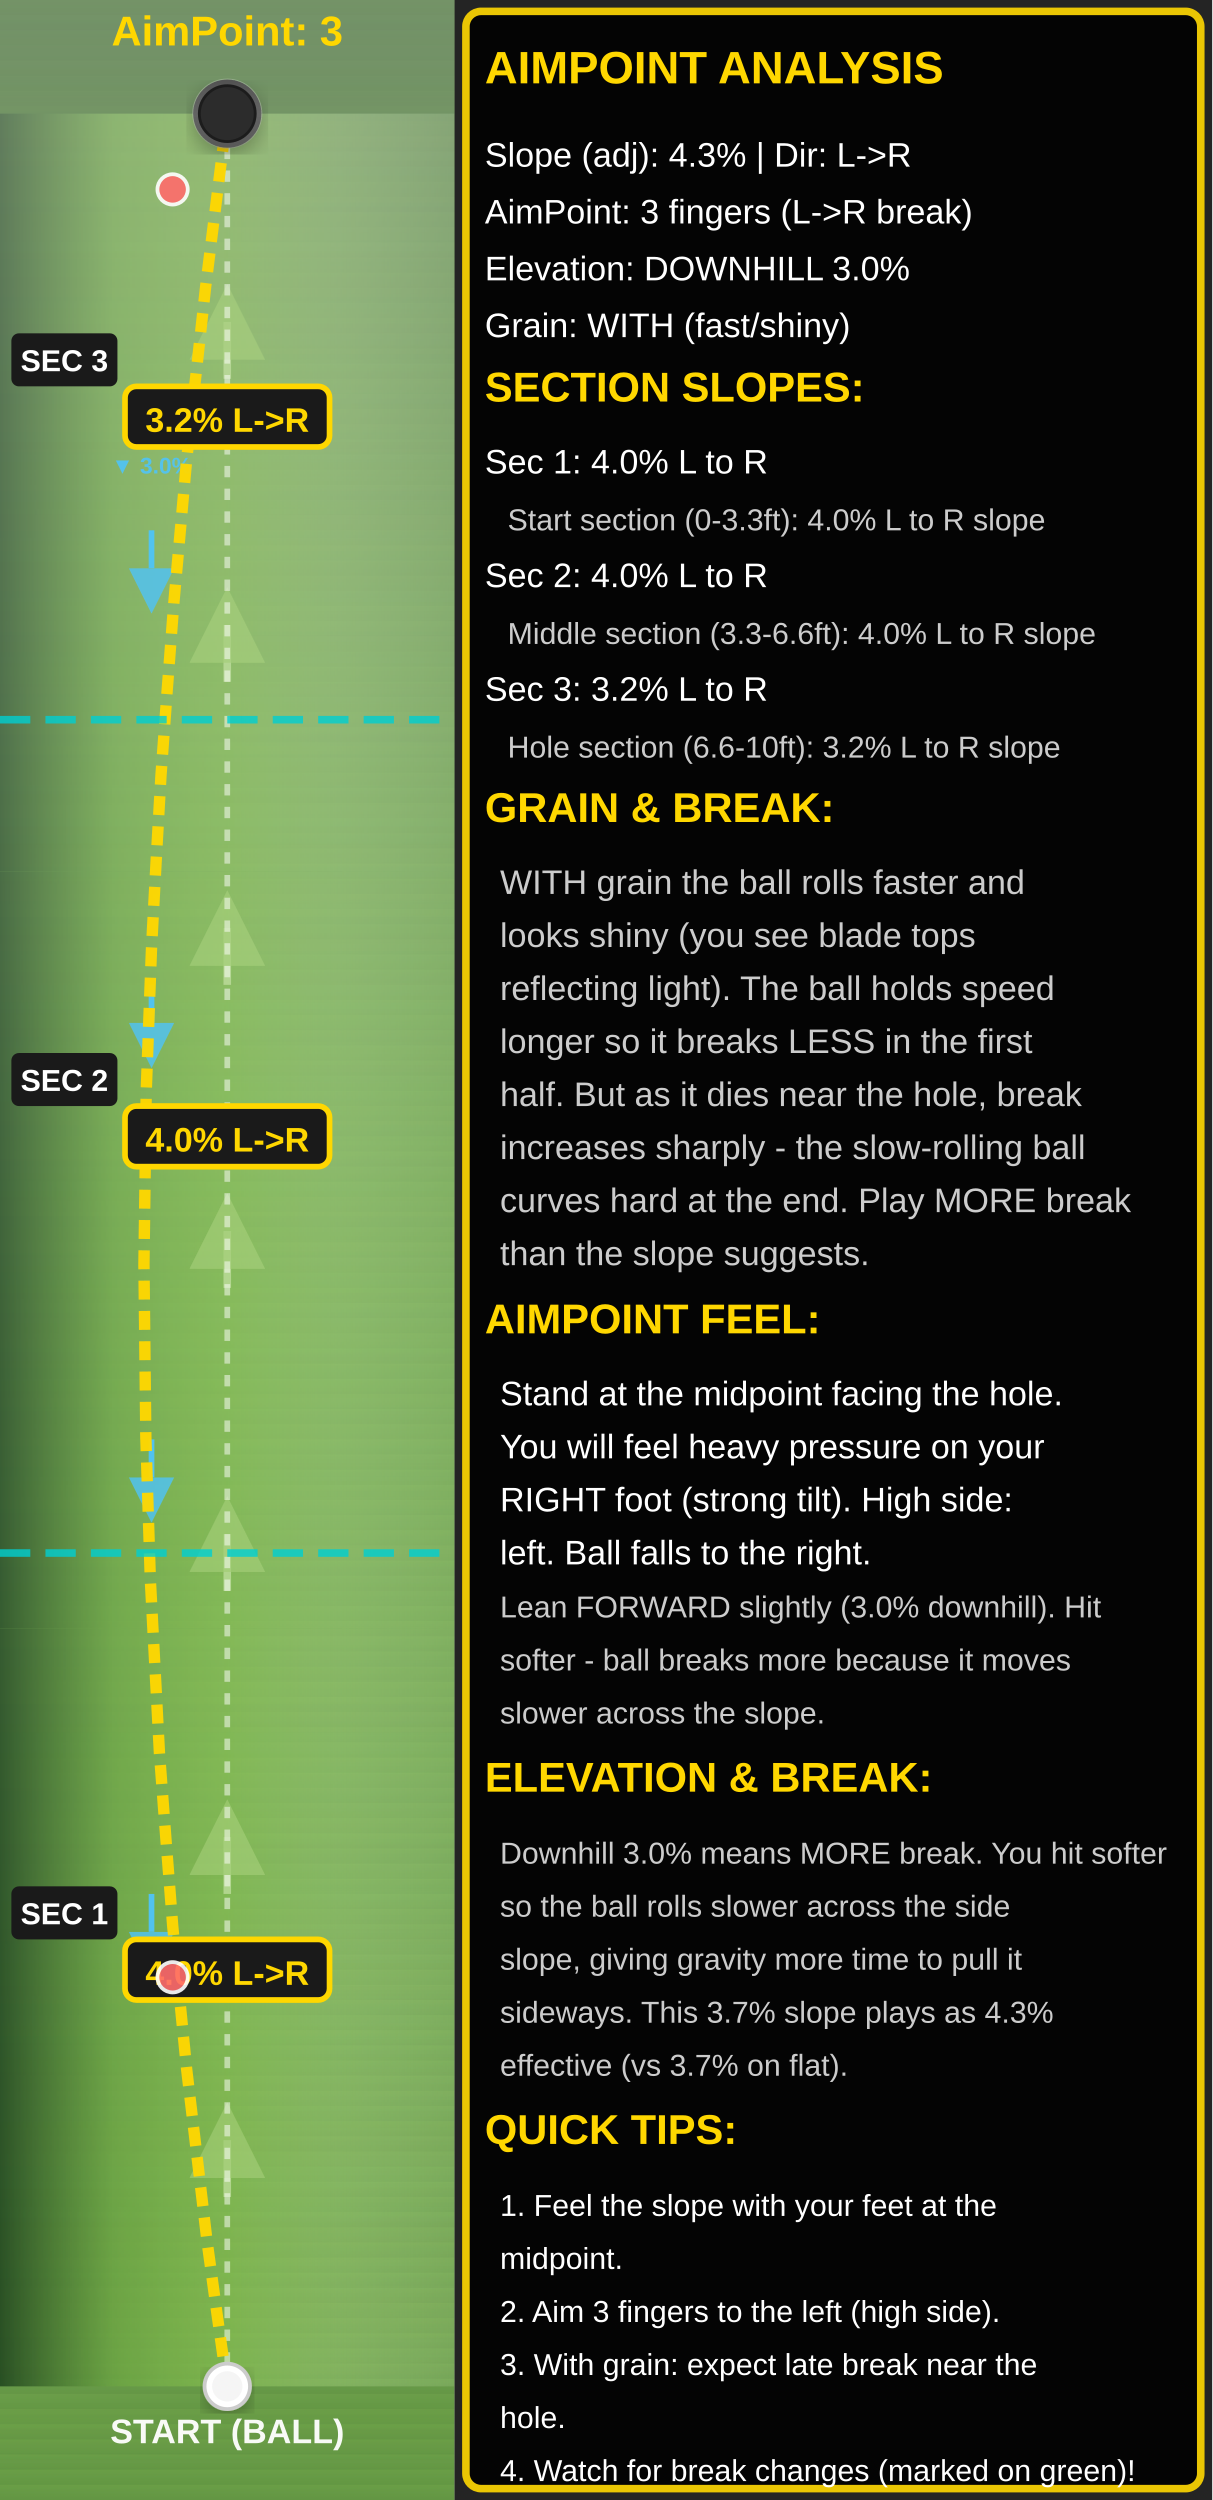
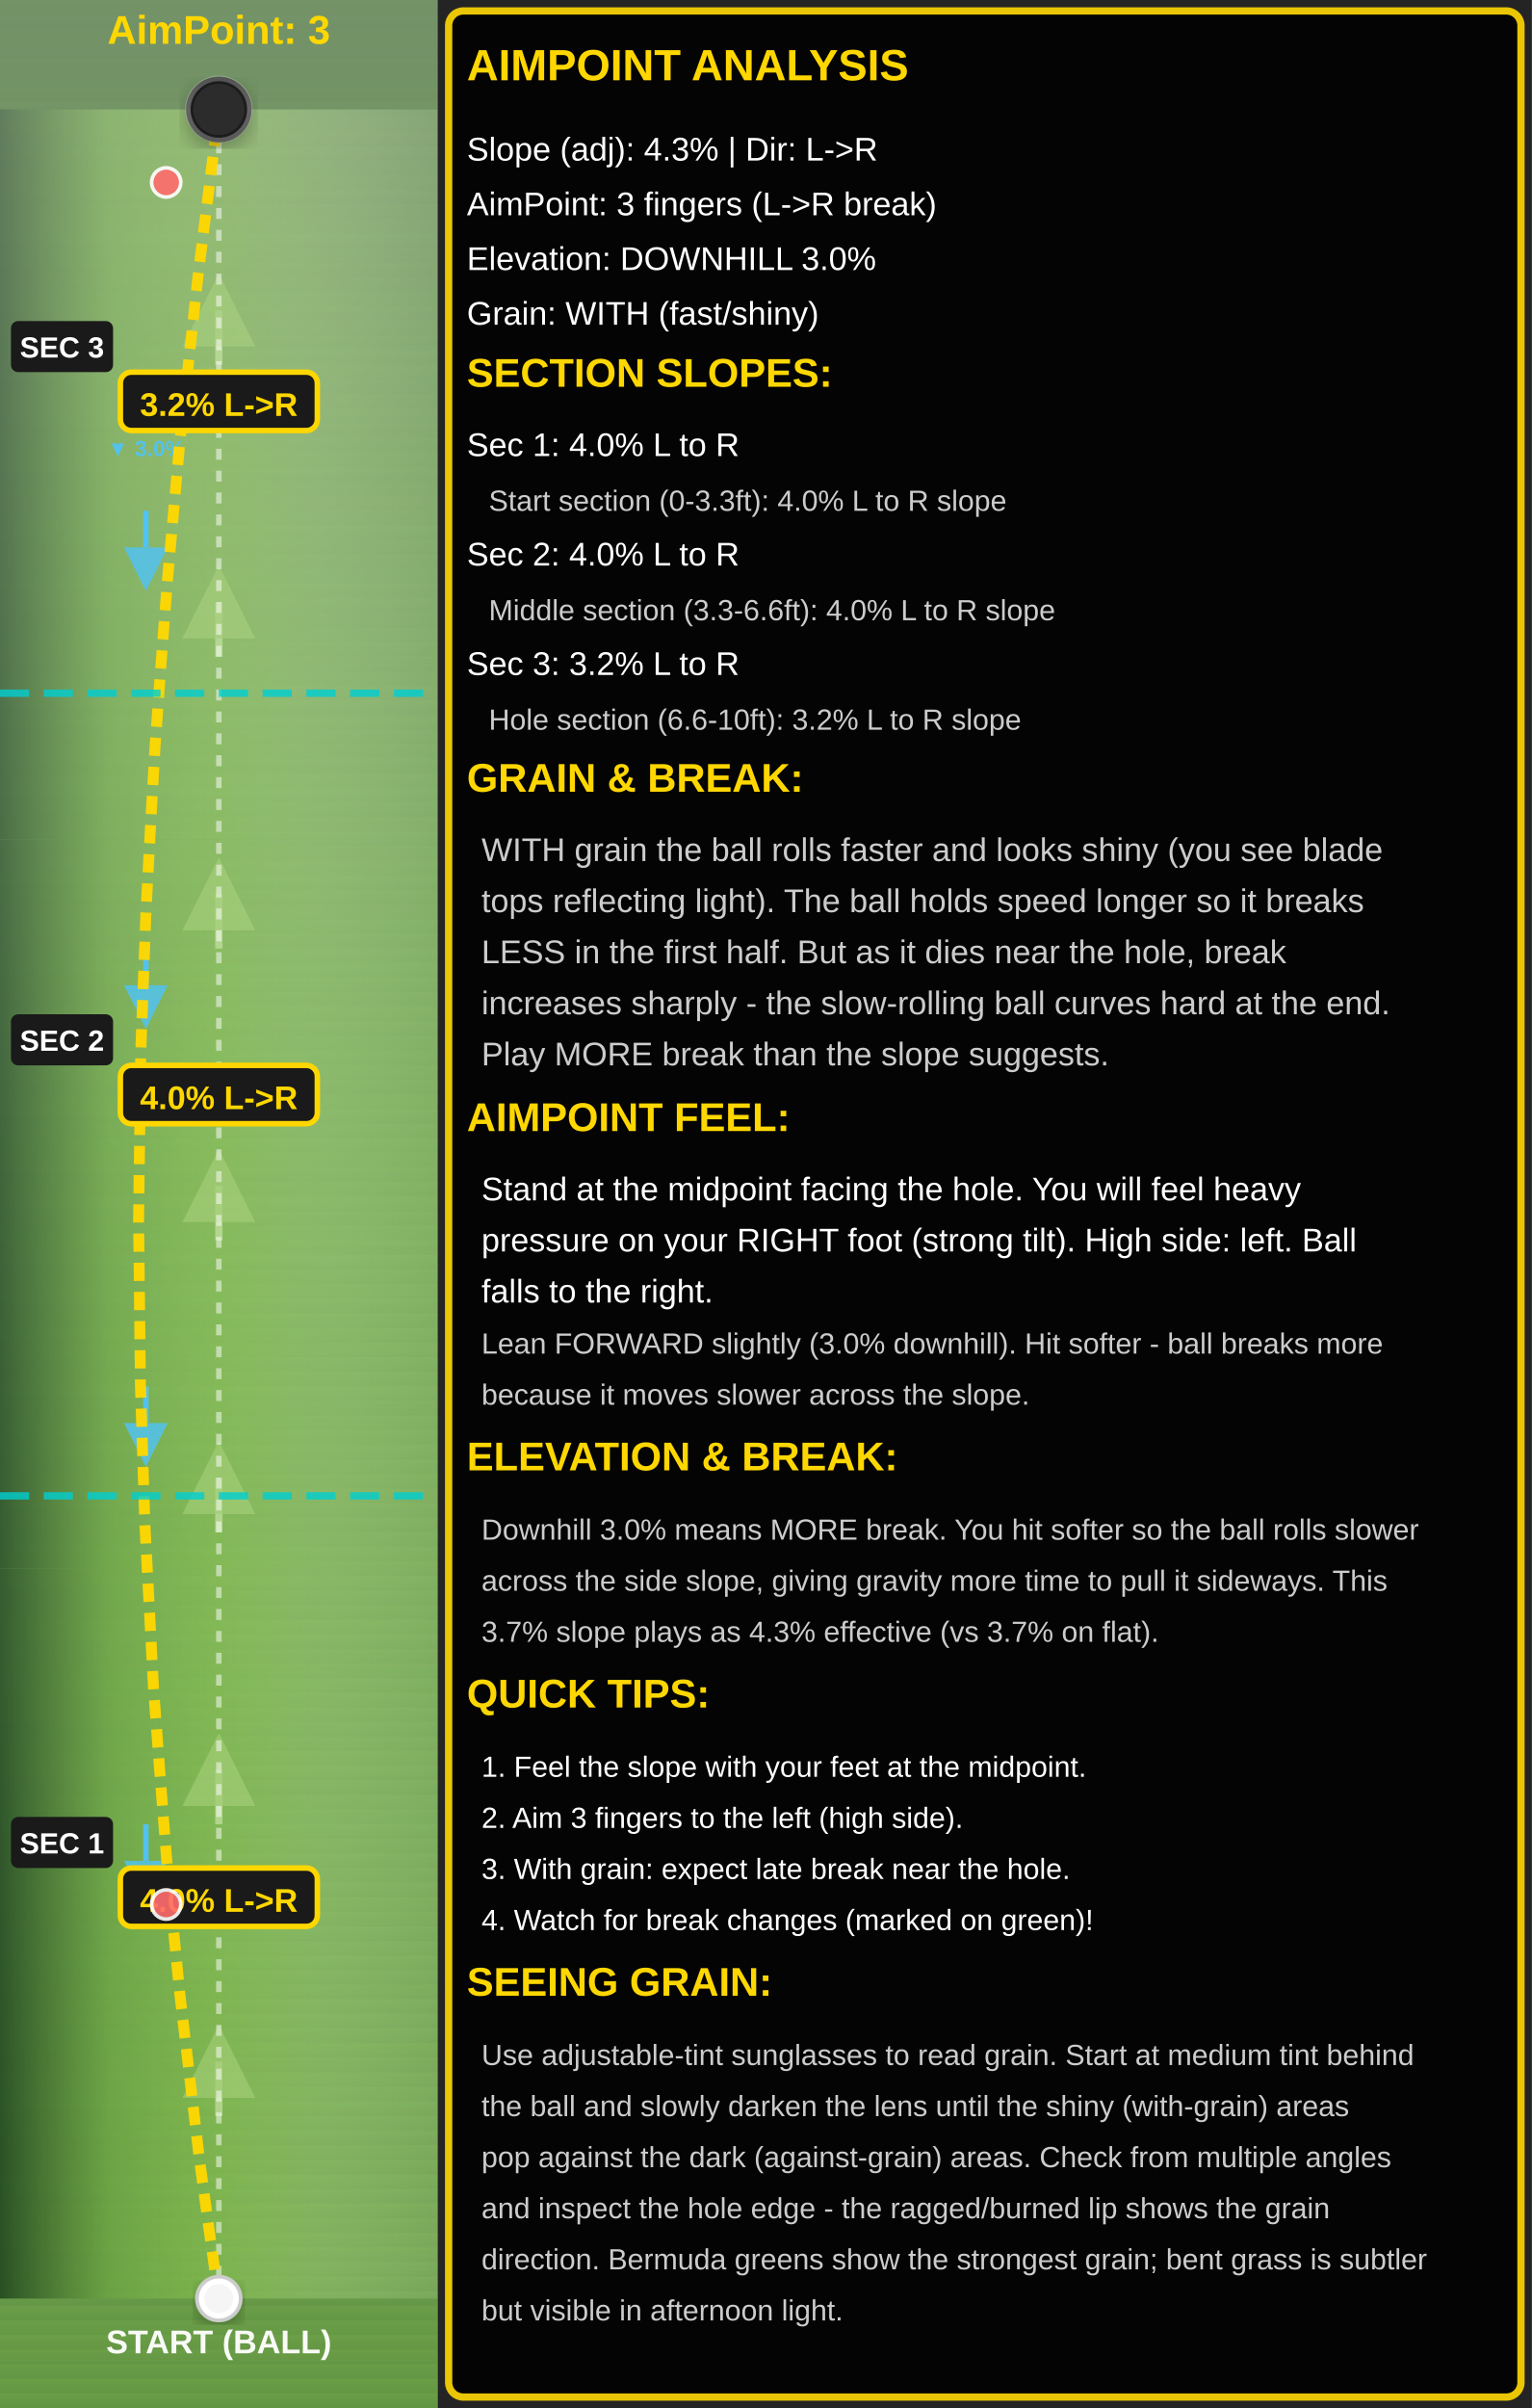
- <svg xmlns="http://www.w3.org/2000/svg" width="320" height="660">
+ <svg xmlns="http://www.w3.org/2000/svg" width="420" height="660">
  <defs>
    <linearGradient id="baseGreen" x1="0%" y1="0%" x2="0%" y2="100%">
      <stop offset="0%" style="stop-color:#689F38;stop-opacity:1" />
      <stop offset="50%" style="stop-color:#558B2F;stop-opacity:1" />
      <stop offset="100%" style="stop-color:#4A7C27;stop-opacity:1" />
    </linearGradient>
    <linearGradient id="grainGradient" x1="0%" y1="0%" x2="0%" y2="100%">
      <stop offset="0%" style="stop-color:#E8F5E9;stop-opacity:0.6" />
      <stop offset="30%" style="stop-color:#C8E6C9;stop-opacity:0.5" />
      <stop offset="60%" style="stop-color:#A5D6A7;stop-opacity:0.35" />
      <stop offset="100%" style="stop-color:#81C784;stop-opacity:0.2" />
    </linearGradient>
    <linearGradient id="elevationGradient" x1="0%" y1="0%" x2="0%" y2="100%">
      <stop offset="0%" style="stop-color:#1B3D14;stop-opacity:1.00" />
      <stop offset="50%" style="stop-color:#689F38;stop-opacity:0.65" />
      <stop offset="100%" style="stop-color:#AED581;stop-opacity:0.30" />
    </linearGradient>
    <linearGradient id="breakGradientSec1" x1="0%" y1="0%" x2="100%" y2="0%">
      <stop offset="0%" style="stop-color:#1B3D14;stop-opacity:1.0" />
      <stop offset="25%" style="stop-color:#689F38;stop-opacity:0.8" />
      <stop offset="50%" style="stop-color:#8BC34A;stop-opacity:0.6" />
      <stop offset="75%" style="stop-color:#AED581;stop-opacity:0.4" />
      <stop offset="100%" style="stop-color:#C5E1A5;stop-opacity:0.2" />
    </linearGradient>
    <linearGradient id="breakGradientSec2" x1="0%" y1="0%" x2="100%" y2="0%">
      <stop offset="0%" style="stop-color:#1B3D14;stop-opacity:1.0" />
      <stop offset="25%" style="stop-color:#689F38;stop-opacity:0.8" />
      <stop offset="50%" style="stop-color:#8BC34A;stop-opacity:0.6" />
      <stop offset="75%" style="stop-color:#AED581;stop-opacity:0.4" />
      <stop offset="100%" style="stop-color:#C5E1A5;stop-opacity:0.2" />
    </linearGradient>
    <linearGradient id="breakGradientSec3" x1="0%" y1="0%" x2="100%" y2="0%">
      <stop offset="0%" style="stop-color:#1B3D14;stop-opacity:1.0" />
      <stop offset="25%" style="stop-color:#689F38;stop-opacity:0.8" />
      <stop offset="50%" style="stop-color:#8BC34A;stop-opacity:0.6" />
      <stop offset="75%" style="stop-color:#AED581;stop-opacity:0.4" />
      <stop offset="100%" style="stop-color:#C5E1A5;stop-opacity:0.2" />
    </linearGradient>
    <linearGradient id="holeGrainGradient" x1="50%" y1="0%" x2="50%" y2="100%">
      <stop offset="0%" style="stop-color:#FFFFFF;stop-opacity:0.3" />
      <stop offset="50%" style="stop-color:#CCCCCC;stop-opacity:0.5" />
      <stop offset="100%" style="stop-color:#999999;stop-opacity:0.6" />
    </linearGradient>
    <filter id="shadow">
      <feDropShadow dx="0" dy="2" stdDeviation="3" flood-opacity="0.3" />
    </filter>
    <marker id="arrowhead-grain" markerWidth="10" markerHeight="10" refX="5" refY="5" orient="auto">
      <polygon points="0,0 10,5 0,10" fill="#AED581" opacity="0.7" />
    </marker>
    <marker id="arrowhead-elev-up" markerWidth="8" markerHeight="8" refX="4" refY="8" orient="0">
      <polygon points="4,0 8,8 0,8" fill="#FFA726" opacity="0.85" />
    </marker>
    <marker id="arrowhead-elev-down" markerWidth="8" markerHeight="8" refX="4" refY="0" orient="0">
      <polygon points="0,0 8,0 4,8" fill="#4FC3F7" opacity="0.85" />
    </marker>
    <pattern id="grassTexture" x="0" y="0" width="4" height="4" patternUnits="userSpaceOnUse">
      <rect width="4" height="4" fill="url(#baseGreen)" opacity="0.95" />
      <line x1="0" y1="2" x2="4" y2="2" stroke="#5A9B3F" stroke-width="0.5" opacity="0.3" />
    </pattern>
  </defs>
  <rect width="120" height="660" fill="url(#baseGreen)" />
  <rect width="120" height="660" fill="url(#grassTexture)" opacity="0.3" />
  <rect width="120" height="660" fill="url(#elevationGradient)" opacity="0.7" />
  <rect x="0" y="430.0" width="120" height="200.0" fill="url(#breakGradientSec1)" opacity="1.0" />
  <rect x="0" y="230.0" width="120" height="200.0" fill="url(#breakGradientSec2)" opacity="1.0" />
  <rect x="0" y="30" width="120" height="200.0" fill="url(#breakGradientSec3)" opacity="1.0" />
  <rect width="120" height="660" fill="url(#grainGradient)" opacity="0.6" />
  <line x1="60.0" y1="100" x2="60.0" y2="85" stroke="#C5E1A5" stroke-width="2" opacity="0.7" marker-end="url(#arrowhead-grain)" />
  <line x1="60.0" y1="180" x2="60.0" y2="165" stroke="#C5E1A5" stroke-width="2" opacity="0.7" marker-end="url(#arrowhead-grain)" />
  <line x1="60.0" y1="260" x2="60.0" y2="245" stroke="#C5E1A5" stroke-width="2" opacity="0.7" marker-end="url(#arrowhead-grain)" />
  <line x1="60.0" y1="340" x2="60.0" y2="325" stroke="#C5E1A5" stroke-width="2" opacity="0.7" marker-end="url(#arrowhead-grain)" />
  <line x1="60.0" y1="420" x2="60.0" y2="405" stroke="#C5E1A5" stroke-width="2" opacity="0.7" marker-end="url(#arrowhead-grain)" />
  <line x1="60.0" y1="500" x2="60.0" y2="485" stroke="#C5E1A5" stroke-width="2" opacity="0.7" marker-end="url(#arrowhead-grain)" />
  <line x1="60.0" y1="580" x2="60.0" y2="565" stroke="#C5E1A5" stroke-width="2" opacity="0.7" marker-end="url(#arrowhead-grain)" />
  <line x1="40.0" y1="140" x2="40.0" y2="150" stroke="#4FC3F7" stroke-width="1.5" opacity="0.95" marker-end="url(#arrowhead-elev-down)" />
  <line x1="40.0" y1="260" x2="40.0" y2="270" stroke="#4FC3F7" stroke-width="1.5" opacity="0.95" marker-end="url(#arrowhead-elev-down)" />
  <line x1="40.0" y1="380" x2="40.0" y2="390" stroke="#4FC3F7" stroke-width="1.5" opacity="0.95" marker-end="url(#arrowhead-elev-down)" />
  <line x1="40.0" y1="500" x2="40.0" y2="510" stroke="#4FC3F7" stroke-width="1.5" opacity="0.95" marker-end="url(#arrowhead-elev-down)" />
  <text x="40.0" y="125" font-family="Arial, sans-serif" font-size="6" fill="#4FC3F7" text-anchor="middle" font-weight="bold" opacity="0.9">▼ 3.0%</text>
  <line x1="60.0" y1="630" x2="60.0" y2="30.0" stroke="#FFFFFF" stroke-width="1.5" stroke-dasharray="3,3" opacity="0.5" />
  <path d="M 60.0 630.0 C 58.2 617.5, 56.4 604.6, 54.7 592.0 C 52.9 577.0, 51.1 561.5, 49.3 546.5 C 48.0 533.9, 46.8 521.0, 45.6 508.5 C 44.4 493.4, 43.2 477.9, 42.1 462.9 C 41.3 447.9, 40.5 432.4, 39.7 417.3 C 39.3 404.8, 38.9 391.9, 38.5 379.4 C 38.3 364.3, 38.2 348.8, 38.0 333.8 C 38.2 318.8, 38.4 303.3, 38.6 288.2 C 39.1 275.7, 39.5 262.8, 40.0 250.3 C 40.8 235.2, 41.6 219.7, 42.5 204.7 C 43.6 189.6, 44.7 174.2, 45.9 159.1 C 47.0 146.6, 48.2 133.7, 49.3 121.1 C 51.0 106.1, 52.6 90.6, 54.3 75.6 C 56.2 60.5, 58.1 45.0, 60.0 30.0" stroke="#FFD700" stroke-width="3" fill="none" stroke-dasharray="5,3" opacity="0.95" />
  <line x1="0" y1="410.0" x2="120" y2="410.0" stroke="#00CED1" stroke-width="2" opacity="0.8" stroke-dasharray="8,4" />
  <line x1="0" y1="190.0" x2="120" y2="190.0" stroke="#00CED1" stroke-width="2" opacity="0.8" stroke-dasharray="8,4" />
  <rect x="3" y="498.0" width="28" height="14" fill="#1A1A1A" rx="2" />
  <text x="17" y="508.0" font-family="Arial, sans-serif" font-size="8" fill="#FFFFFF" text-anchor="middle" font-weight="bold">SEC 1</text>
  <rect x="33.0" y="512.0" width="54" height="16" fill="#1A1A1A" rx="3" stroke="#FFD700" stroke-width="1.5" />
  <text x="60.0" y="524.0" font-family="Arial, sans-serif" font-size="9" fill="#FFD700" text-anchor="middle" font-weight="bold">4.0% L-&gt;R</text>
  <rect x="3" y="278.0" width="28" height="14" fill="#1A1A1A" rx="2" />
  <text x="17" y="288.0" font-family="Arial, sans-serif" font-size="8" fill="#FFFFFF" text-anchor="middle" font-weight="bold">SEC 2</text>
  <rect x="33.0" y="292.0" width="54" height="16" fill="#1A1A1A" rx="3" stroke="#FFD700" stroke-width="1.5" />
  <text x="60.0" y="304.0" font-family="Arial, sans-serif" font-size="9" fill="#FFD700" text-anchor="middle" font-weight="bold">4.0% L-&gt;R</text>
  <rect x="3" y="88.0" width="28" height="14" fill="#1A1A1A" rx="2" />
  <text x="17" y="98.0" font-family="Arial, sans-serif" font-size="8" fill="#FFFFFF" text-anchor="middle" font-weight="bold">SEC 3</text>
  <rect x="33.0" y="102.0" width="54" height="16" fill="#1A1A1A" rx="3" stroke="#FFD700" stroke-width="1.5" />
  <text x="60.0" y="114.0" font-family="Arial, sans-serif" font-size="9" fill="#FFD700" text-anchor="middle" font-weight="bold">3.2% L-&gt;R</text>
  <circle cx="45.566" cy="522" r="4" fill="#FF6B6B" opacity="0.9" stroke="#FFFFFF" stroke-width="1" />
  <circle cx="45.566" cy="50" r="4" fill="#FF6B6B" opacity="0.9" stroke="#FFFFFF" stroke-width="1" />
  <text x="60.0" y="12" font-family="Arial, sans-serif" font-size="11" fill="#FFD700" text-anchor="middle" font-weight="bold">AimPoint: 3</text>
  <circle cx="60.0" cy="30.0" r="9" fill="#1A1A1A" filter="url(#shadow)" />
  <circle cx="60.0" cy="30.0" r="7" fill="#2C2C2C" />
  <circle cx="60.0" cy="30.0" r="8.5" fill="none" stroke="url(#holeGrainGradient)" stroke-width="1.5" opacity="0.8" />
  <circle cx="60.0" cy="630" r="6" fill="#FFFFFF" stroke="#CCCCCC" stroke-width="1" filter="url(#shadow)" />
  <circle cx="60.0" cy="630" r="4" fill="#F5F5F5" />
  <text x="60.0" y="645" font-family="Arial, sans-serif" font-size="9" fill="#FFFFFF" text-anchor="middle" font-weight="bold" opacity="0.95">START (BALL)</text>
-   <rect x="120" y="0" width="200" height="660" fill="#1A1A1A" opacity="0.95" />
-   <rect x="123" y="3" width="194" height="654" fill="#000000" opacity="0.9" rx="4" stroke="#FFD700" stroke-width="2" />
+   <rect x="120" y="0" width="300" height="660" fill="#1A1A1A" opacity="0.95" />
+   <rect x="123" y="3" width="294" height="654" fill="#000000" opacity="0.9" rx="4" stroke="#FFD700" stroke-width="2" />
  <text x="128" y="22" font-family="Arial, sans-serif" font-size="12" fill="#FFD700" font-weight="bold">AIMPOINT ANALYSIS</text>
  <text x="128" y="44" font-family="Arial, sans-serif" font-size="9" fill="#FFFFFF">Slope (adj): 4.3%  |  Dir: L-&gt;R</text>
  <text x="128" y="59" font-family="Arial, sans-serif" font-size="9" fill="#FFFFFF">AimPoint: 3 fingers (L-&gt;R break)</text>
  <text x="128" y="74" font-family="Arial, sans-serif" font-size="9" fill="#FFFFFF">Elevation: DOWNHILL 3.0%</text>
  <text x="128" y="89" font-family="Arial, sans-serif" font-size="9" fill="#FFFFFF">Grain: WITH (fast/shiny)</text>
  <text x="128" y="106" font-family="Arial, sans-serif" font-size="11" fill="#FFD700" font-weight="bold">SECTION SLOPES:</text>
  <text x="128" y="125" font-family="Arial, sans-serif" font-size="9" fill="#FFFFFF">Sec 1: 4.0% L to R</text>
  <text x="134" y="140" font-family="Arial, sans-serif" font-size="8" fill="#CCCCCC">Start section (0-3.3ft): 4.0% L to R slope</text>
  <text x="128" y="155" font-family="Arial, sans-serif" font-size="9" fill="#FFFFFF">Sec 2: 4.0% L to R</text>
  <text x="134" y="170" font-family="Arial, sans-serif" font-size="8" fill="#CCCCCC">Middle section (3.3-6.6ft): 4.0% L to R slope</text>
  <text x="128" y="185" font-family="Arial, sans-serif" font-size="9" fill="#FFFFFF">Sec 3: 3.2% L to R</text>
  <text x="134" y="200" font-family="Arial, sans-serif" font-size="8" fill="#CCCCCC">Hole section (6.6-10ft): 3.2% L to R slope</text>
  <text x="128" y="217" font-family="Arial, sans-serif" font-size="11" fill="#FFD700" font-weight="bold">GRAIN &amp; BREAK:</text>
-   <text x="132" y="236" font-family="Arial, sans-serif" font-size="9" fill="#CCCCCC">WITH grain the ball rolls faster and</text>
-   <text x="132" y="250" font-family="Arial, sans-serif" font-size="9" fill="#CCCCCC">looks shiny (you see blade tops</text>
-   <text x="132" y="264" font-family="Arial, sans-serif" font-size="9" fill="#CCCCCC">reflecting light). The ball holds speed</text>
-   <text x="132" y="278" font-family="Arial, sans-serif" font-size="9" fill="#CCCCCC">longer so it breaks LESS in the first</text>
-   <text x="132" y="292" font-family="Arial, sans-serif" font-size="9" fill="#CCCCCC">half. But as it dies near the hole, break</text>
-   <text x="132" y="306" font-family="Arial, sans-serif" font-size="9" fill="#CCCCCC">increases sharply - the slow-rolling ball</text>
-   <text x="132" y="320" font-family="Arial, sans-serif" font-size="9" fill="#CCCCCC">curves hard at the end. Play MORE break</text>
-   <text x="132" y="334" font-family="Arial, sans-serif" font-size="9" fill="#CCCCCC">than the slope suggests.</text>
-   <text x="128" y="352" font-family="Arial, sans-serif" font-size="11" fill="#FFD700" font-weight="bold">AIMPOINT FEEL:</text>
-   <text x="132" y="371" font-family="Arial, sans-serif" font-size="9" fill="#FFFFFF">Stand at the midpoint facing the hole.</text>
-   <text x="132" y="385" font-family="Arial, sans-serif" font-size="9" fill="#FFFFFF">You will feel heavy pressure on your</text>
-   <text x="132" y="399" font-family="Arial, sans-serif" font-size="9" fill="#FFFFFF">RIGHT foot (strong tilt). High side:</text>
-   <text x="132" y="413" font-family="Arial, sans-serif" font-size="9" fill="#FFFFFF">left. Ball falls to the right.</text>
-   <text x="132" y="427" font-family="Arial, sans-serif" font-size="8" fill="#CCCCCC">Lean FORWARD slightly (3.0% downhill). Hit</text>
-   <text x="132" y="441" font-family="Arial, sans-serif" font-size="8" fill="#CCCCCC">softer - ball breaks more because it moves</text>
-   <text x="132" y="455" font-family="Arial, sans-serif" font-size="8" fill="#CCCCCC">slower across the slope.</text>
-   <text x="128" y="473" font-family="Arial, sans-serif" font-size="11" fill="#FFD700" font-weight="bold">ELEVATION &amp; BREAK:</text>
-   <text x="132" y="492" font-family="Arial, sans-serif" font-size="8" fill="#CCCCCC">Downhill 3.0% means MORE break. You hit softer</text>
-   <text x="132" y="506" font-family="Arial, sans-serif" font-size="8" fill="#CCCCCC">so the ball rolls slower across the side</text>
-   <text x="132" y="520" font-family="Arial, sans-serif" font-size="8" fill="#CCCCCC">slope, giving gravity more time to pull it</text>
-   <text x="132" y="534" font-family="Arial, sans-serif" font-size="8" fill="#CCCCCC">sideways. This 3.7% slope plays as 4.3%</text>
-   <text x="132" y="548" font-family="Arial, sans-serif" font-size="8" fill="#CCCCCC">effective (vs 3.7% on flat).</text>
-   <text x="128" y="566" font-family="Arial, sans-serif" font-size="11" fill="#FFD700" font-weight="bold">QUICK TIPS:</text>
-   <text x="132" y="585" font-family="Arial, sans-serif" font-size="8" fill="#FFFFFF">1. Feel the slope with your feet at the</text>
-   <text x="132" y="599" font-family="Arial, sans-serif" font-size="8" fill="#FFFFFF">midpoint.</text>
-   <text x="132" y="613" font-family="Arial, sans-serif" font-size="8" fill="#FFFFFF">2. Aim 3 fingers to the left (high side).</text>
-   <text x="132" y="627" font-family="Arial, sans-serif" font-size="8" fill="#FFFFFF">3. With grain: expect late break near the</text>
-   <text x="132" y="641" font-family="Arial, sans-serif" font-size="8" fill="#FFFFFF">hole.</text>
-   <text x="132" y="655" font-family="Arial, sans-serif" font-size="8" fill="#FFFFFF">4. Watch for break changes (marked on green)!</text>
+   <text x="132" y="236" font-family="Arial, sans-serif" font-size="9" fill="#CCCCCC">WITH grain the ball rolls faster and looks shiny (you see blade</text>
+   <text x="132" y="250" font-family="Arial, sans-serif" font-size="9" fill="#CCCCCC">tops reflecting light). The ball holds speed longer so it breaks</text>
+   <text x="132" y="264" font-family="Arial, sans-serif" font-size="9" fill="#CCCCCC">LESS in the first half. But as it dies near the hole, break</text>
+   <text x="132" y="278" font-family="Arial, sans-serif" font-size="9" fill="#CCCCCC">increases sharply - the slow-rolling ball curves hard at the end.</text>
+   <text x="132" y="292" font-family="Arial, sans-serif" font-size="9" fill="#CCCCCC">Play MORE break than the slope suggests.</text>
+   <text x="128" y="310" font-family="Arial, sans-serif" font-size="11" fill="#FFD700" font-weight="bold">AIMPOINT FEEL:</text>
+   <text x="132" y="329" font-family="Arial, sans-serif" font-size="9" fill="#FFFFFF">Stand at the midpoint facing the hole. You will feel heavy</text>
+   <text x="132" y="343" font-family="Arial, sans-serif" font-size="9" fill="#FFFFFF">pressure on your RIGHT foot (strong tilt). High side: left. Ball</text>
+   <text x="132" y="357" font-family="Arial, sans-serif" font-size="9" fill="#FFFFFF">falls to the right.</text>
+   <text x="132" y="371" font-family="Arial, sans-serif" font-size="8" fill="#CCCCCC">Lean FORWARD slightly (3.0% downhill). Hit softer - ball breaks more</text>
+   <text x="132" y="385" font-family="Arial, sans-serif" font-size="8" fill="#CCCCCC">because it moves slower across the slope.</text>
+   <text x="128" y="403" font-family="Arial, sans-serif" font-size="11" fill="#FFD700" font-weight="bold">ELEVATION &amp; BREAK:</text>
+   <text x="132" y="422" font-family="Arial, sans-serif" font-size="8" fill="#CCCCCC">Downhill 3.0% means MORE break. You hit softer so the ball rolls slower</text>
+   <text x="132" y="436" font-family="Arial, sans-serif" font-size="8" fill="#CCCCCC">across the side slope, giving gravity more time to pull it sideways. This</text>
+   <text x="132" y="450" font-family="Arial, sans-serif" font-size="8" fill="#CCCCCC">3.7% slope plays as 4.3% effective (vs 3.7% on flat).</text>
+   <text x="128" y="468" font-family="Arial, sans-serif" font-size="11" fill="#FFD700" font-weight="bold">QUICK TIPS:</text>
+   <text x="132" y="487" font-family="Arial, sans-serif" font-size="8" fill="#FFFFFF">1. Feel the slope with your feet at the midpoint.</text>
+   <text x="132" y="501" font-family="Arial, sans-serif" font-size="8" fill="#FFFFFF">2. Aim 3 fingers to the left (high side).</text>
+   <text x="132" y="515" font-family="Arial, sans-serif" font-size="8" fill="#FFFFFF">3. With grain: expect late break near the hole.</text>
+   <text x="132" y="529" font-family="Arial, sans-serif" font-size="8" fill="#FFFFFF">4. Watch for break changes (marked on green)!</text>
+   <text x="128" y="547" font-family="Arial, sans-serif" font-size="11" fill="#FFD700" font-weight="bold">SEEING GRAIN:</text>
+   <text x="132" y="566" font-family="Arial, sans-serif" font-size="8" fill="#CCCCCC">Use adjustable-tint sunglasses to read grain. Start at medium tint behind</text>
+   <text x="132" y="580" font-family="Arial, sans-serif" font-size="8" fill="#CCCCCC">the ball and slowly darken the lens until the shiny (with-grain) areas</text>
+   <text x="132" y="594" font-family="Arial, sans-serif" font-size="8" fill="#CCCCCC">pop against the dark (against-grain) areas. Check from multiple angles</text>
+   <text x="132" y="608" font-family="Arial, sans-serif" font-size="8" fill="#CCCCCC">and inspect the hole edge - the ragged/burned lip shows the grain</text>
+   <text x="132" y="622" font-family="Arial, sans-serif" font-size="8" fill="#CCCCCC">direction. Bermuda greens show the strongest grain; bent grass is subtler</text>
+   <text x="132" y="636" font-family="Arial, sans-serif" font-size="8" fill="#CCCCCC">but visible in afternoon light.</text>
</svg>
